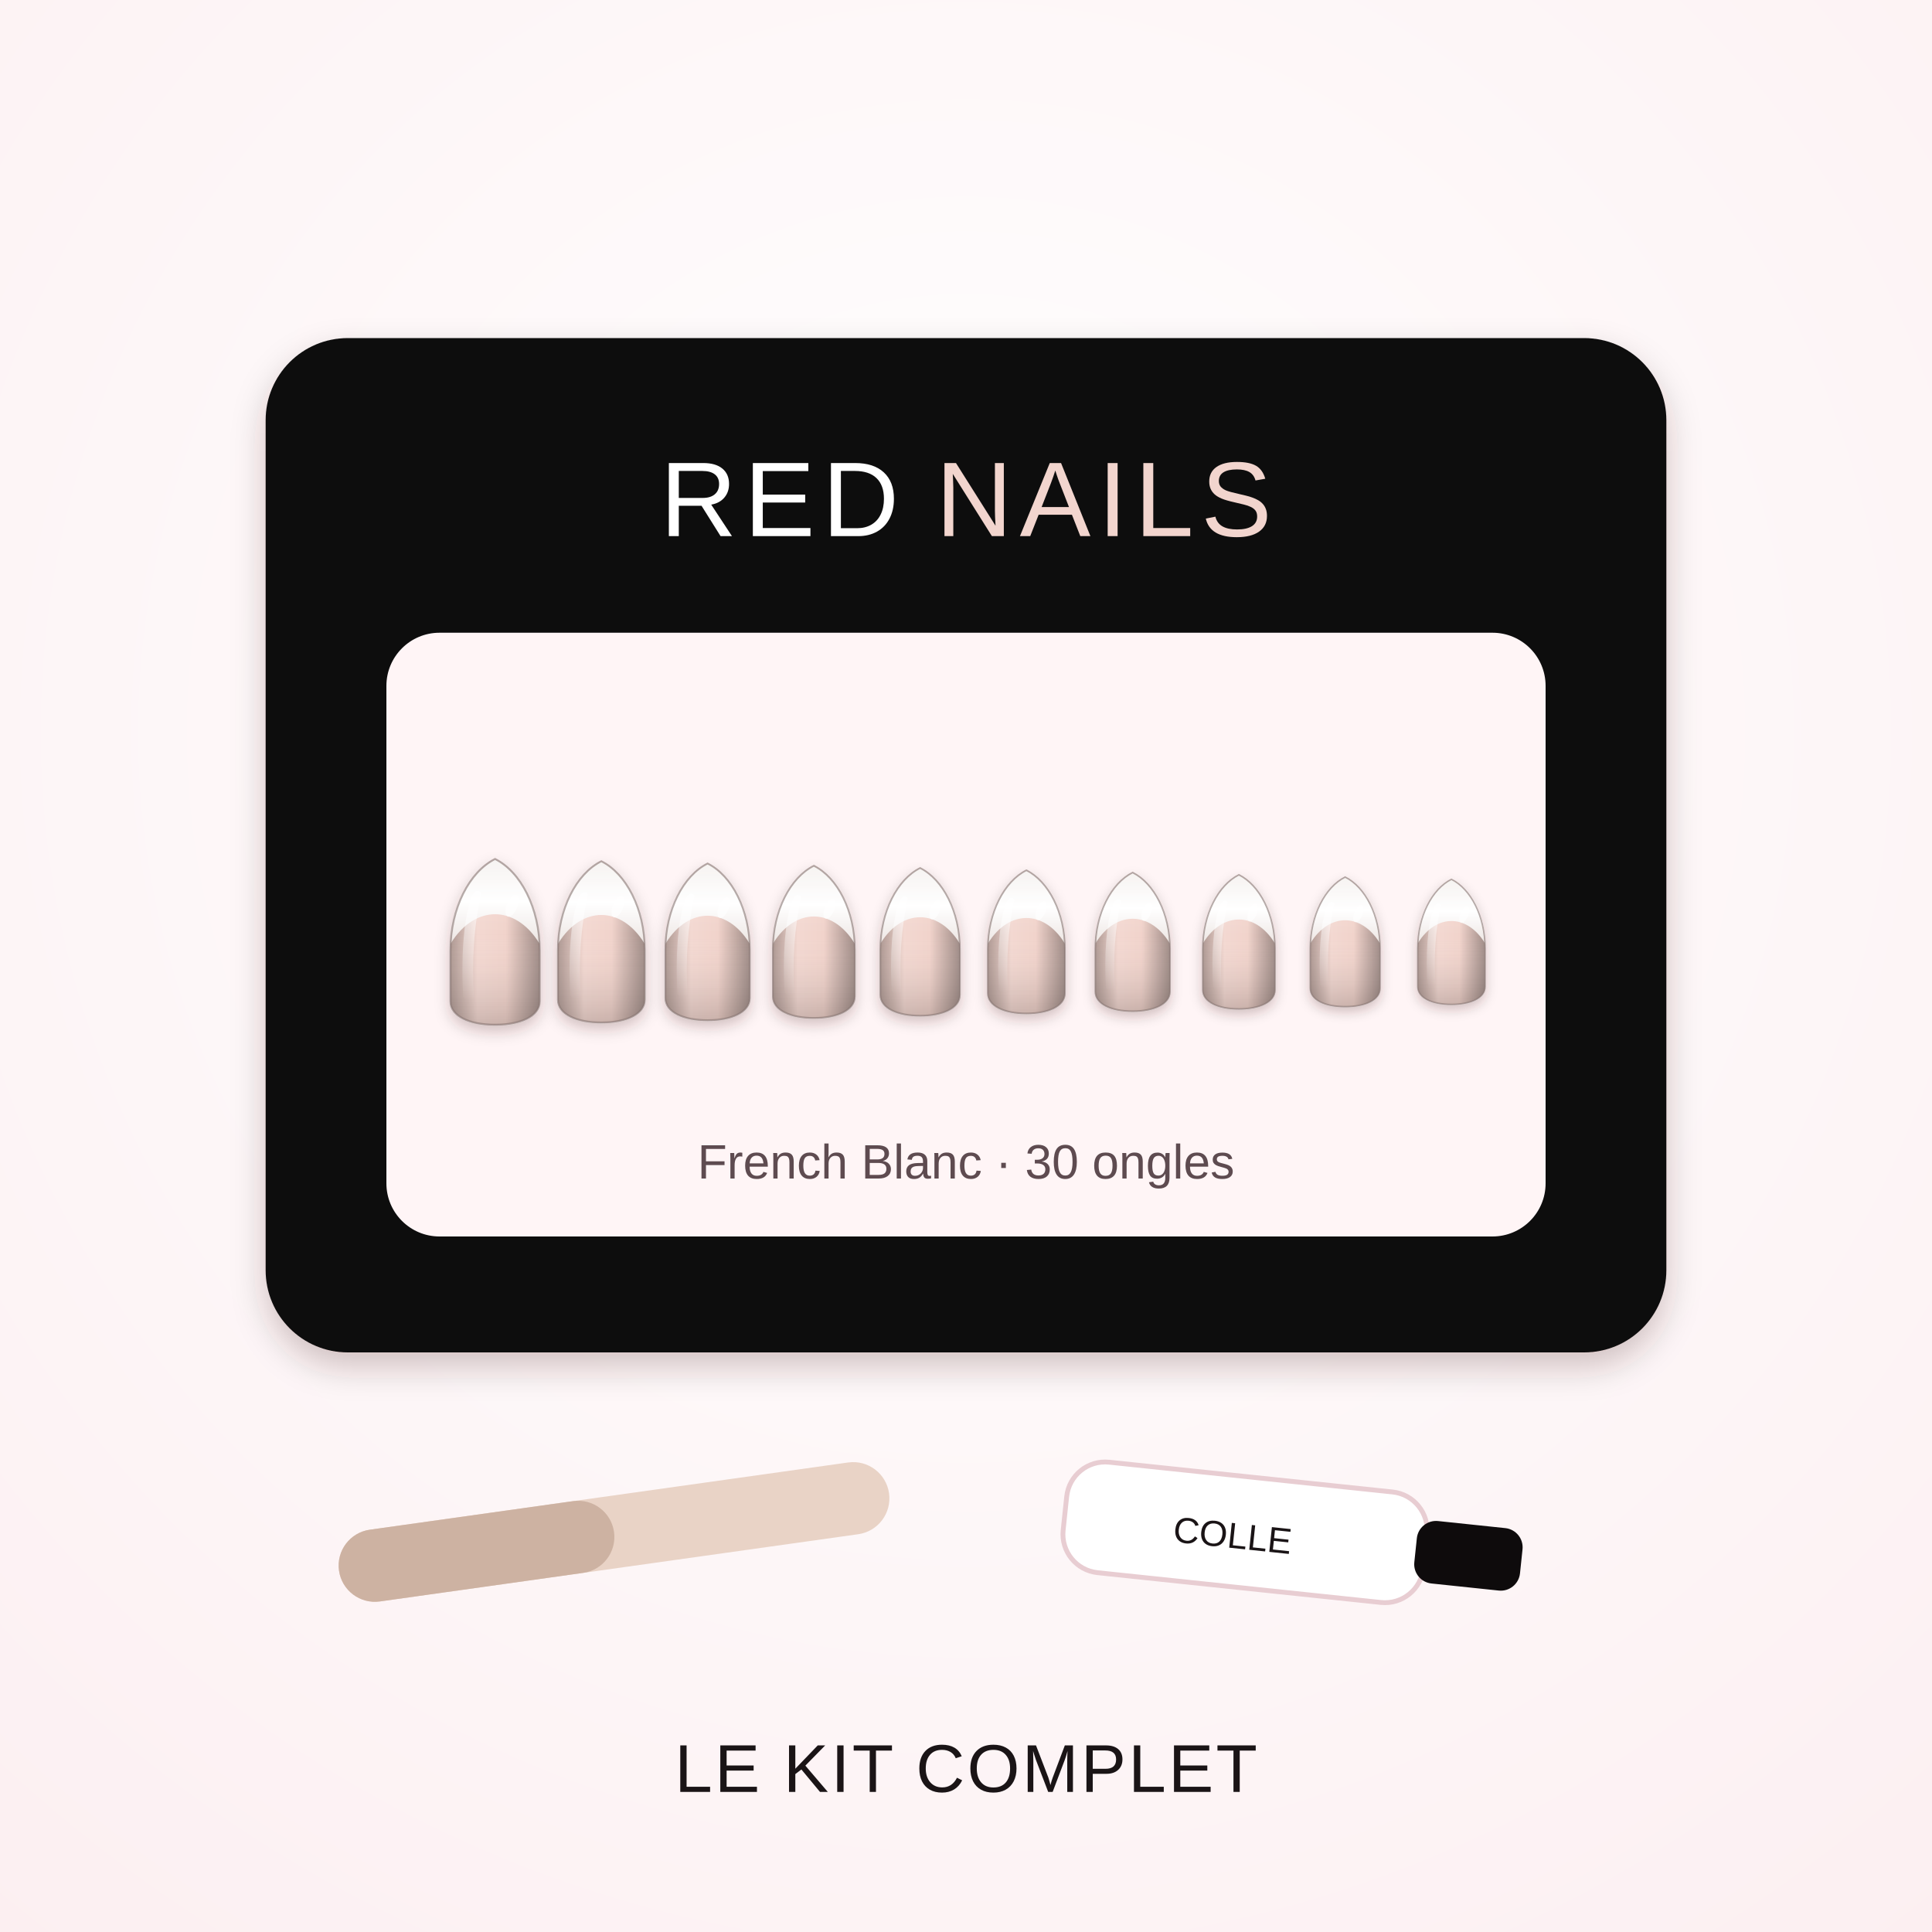
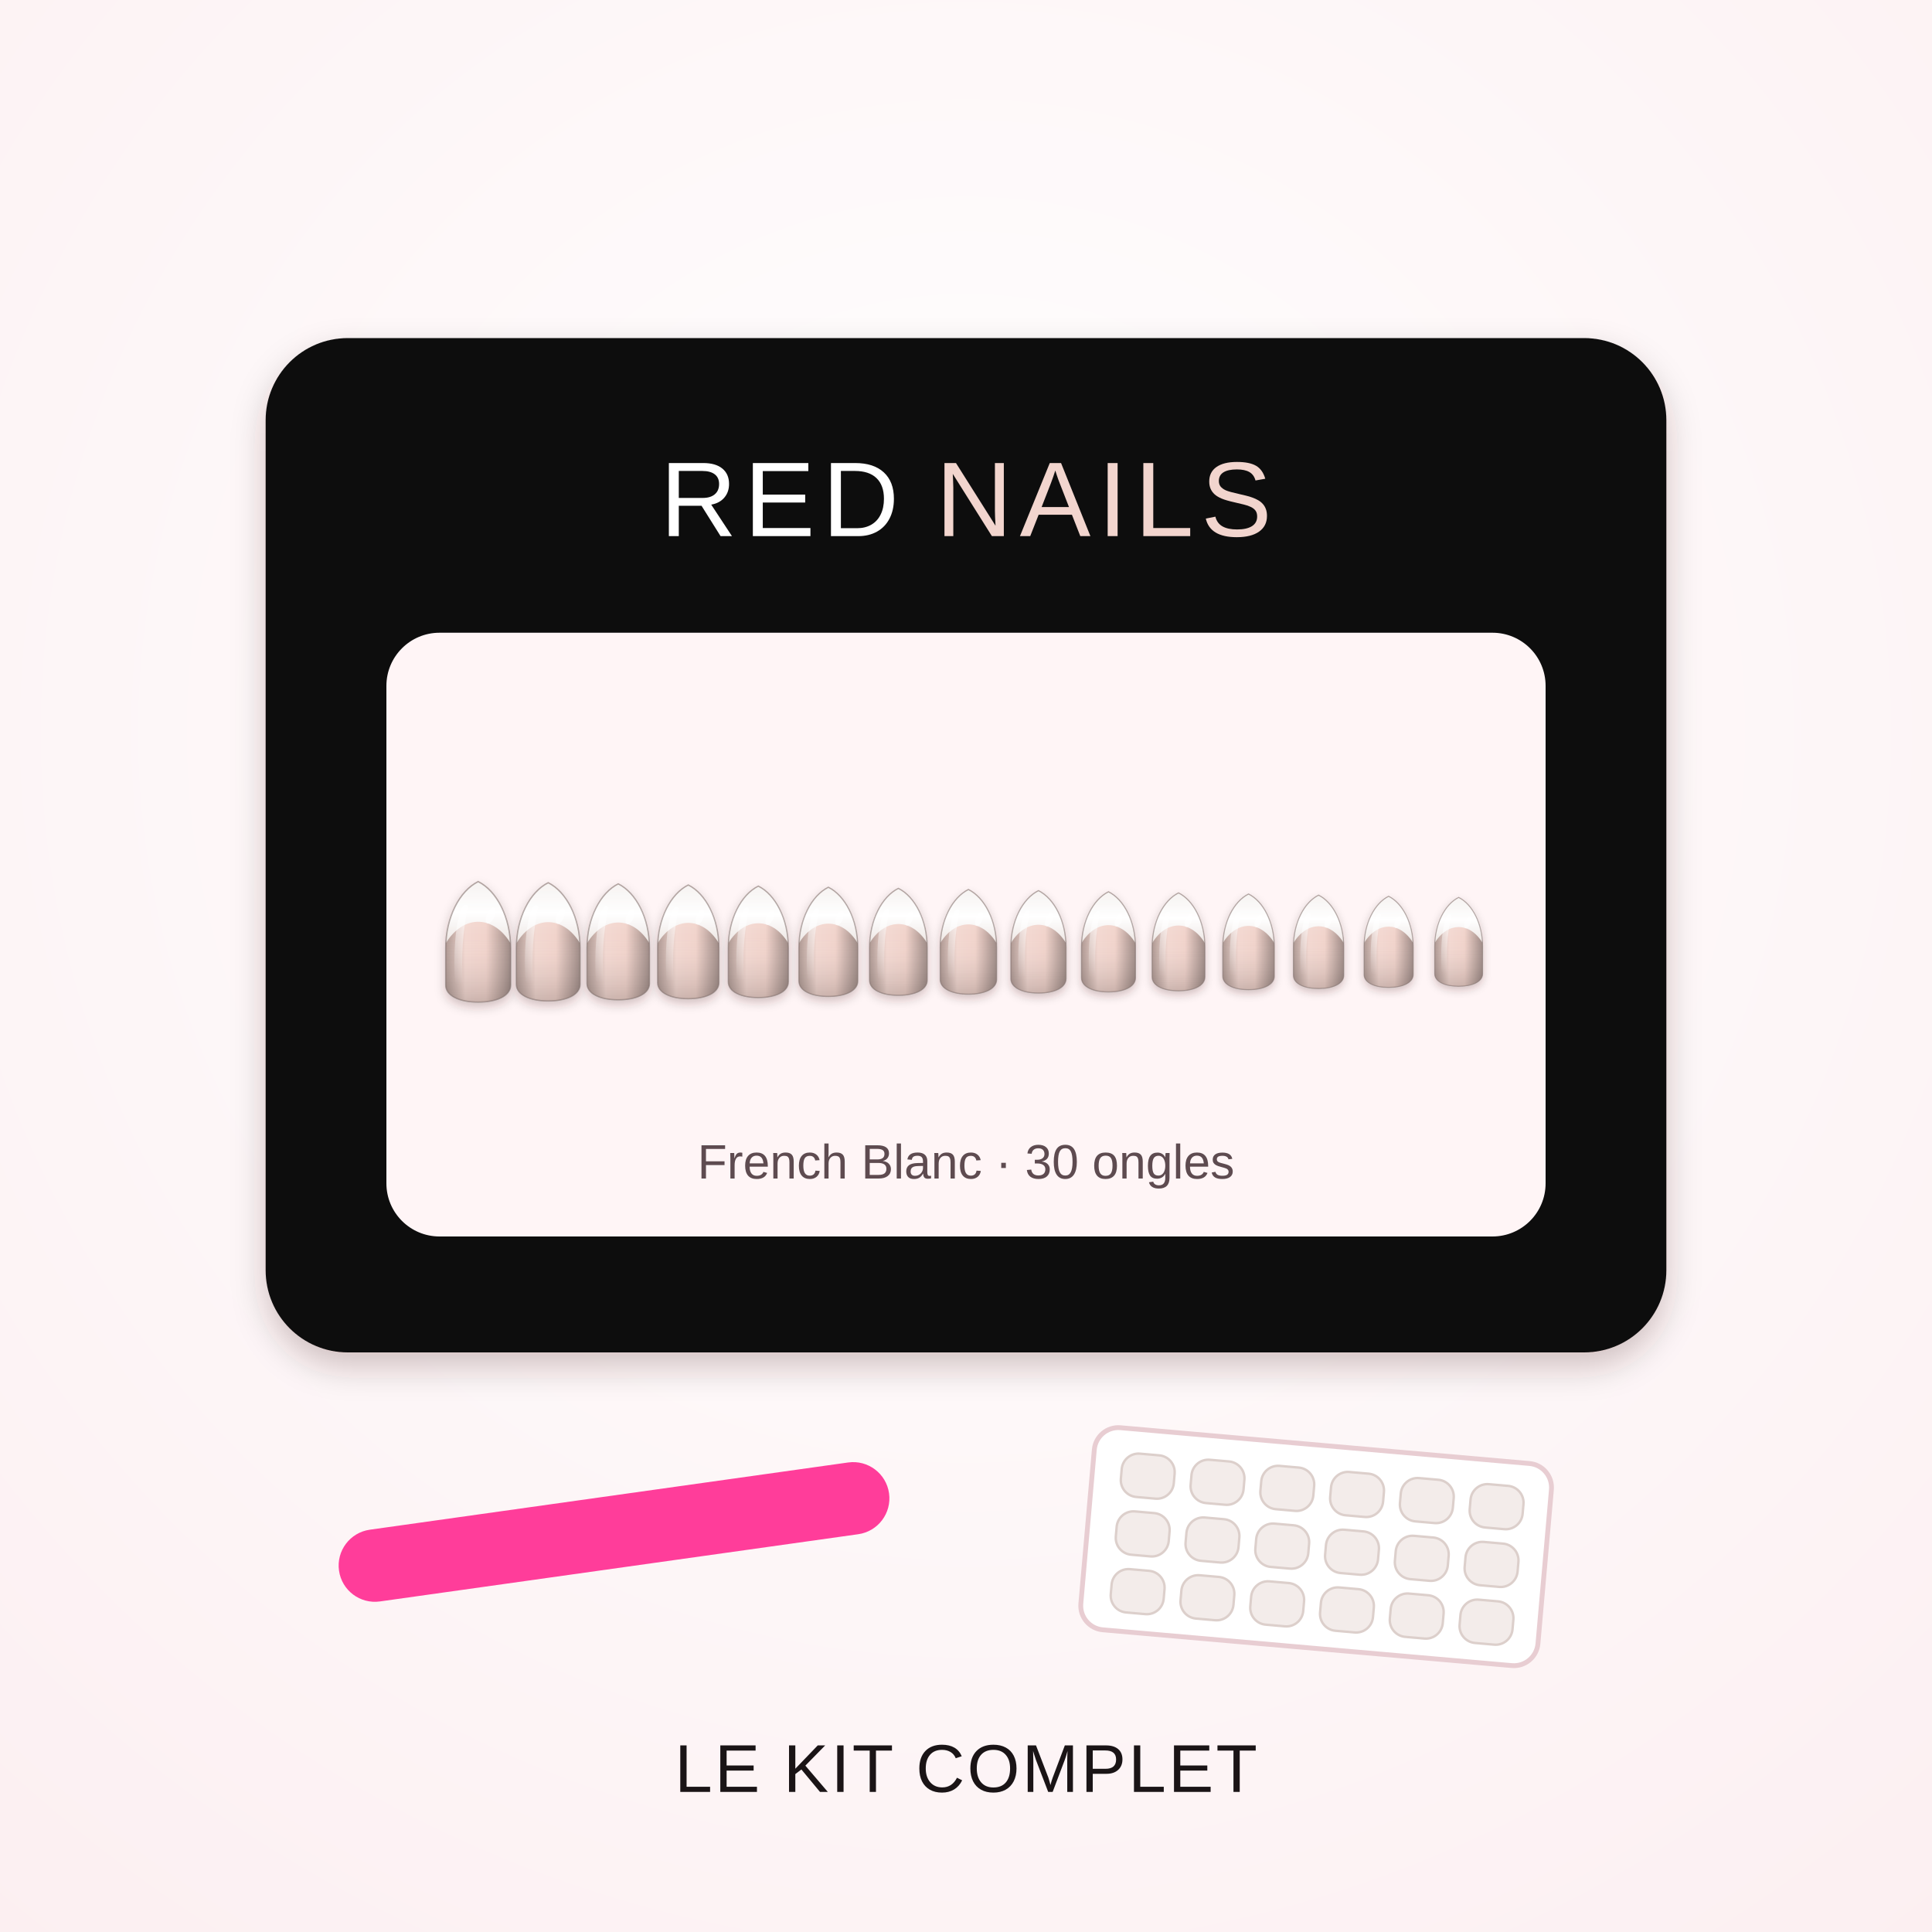
<svg xmlns="http://www.w3.org/2000/svg" viewBox="0 0 800 800" width="800" height="800" role="img" aria-label="Kit complet RED NAILS French Blanc">
  <defs>
    <linearGradient id="nb" x1="0" y1="0" x2="1" y2="0">
      <stop offset="0" stop-color="#ae9892" />
      <stop offset=".3" stop-color="#f3d8d1" />
      <stop offset=".62" stop-color="#F1D3CB" />
      <stop offset="1" stop-color="#9f8b86" />
    </linearGradient>
    <linearGradient id="nv" x1="0" y1="0" x2="0" y2="1">
      <stop offset="0" stop-color="#fff" stop-opacity=".22" />
      <stop offset=".45" stop-color="#fff" stop-opacity="0" />
      <stop offset="1" stop-color="#000" stop-opacity=".16" />
    </linearGradient>
    <linearGradient id="hl" x1="0" y1="0" x2="0" y2="1">
      <stop offset="0" stop-color="#fff" stop-opacity=".95" />
      <stop offset="1" stop-color="#fff" stop-opacity="0" />
    </linearGradient>
    <linearGradient id="tip" x1="0" y1="0" x2="0" y2="1">
      <stop offset="0" stop-color="#F4F0EE" />
      <stop offset=".5" stop-color="#FFFFFF" />
      <stop offset="1" stop-color="#EDE6E3" />
    </linearGradient>
    <linearGradient id="skin" x1="0" y1="0" x2="1" y2="0">
      <stop offset="0" stop-color="#D9A383" />
      <stop offset=".45" stop-color="#F0C8AE" />
      <stop offset="1" stop-color="#D49C7C" />
    </linearGradient>
    <radialGradient id="bg" cx=".5" cy=".38" r=".8">
      <stop offset="0" stop-color="#FFFFFF" />
      <stop offset="1" stop-color="#fceff1" />
    </radialGradient>
    <filter id="sh" x="-30%" y="-30%" width="160%" height="160%">
      <feDropShadow dx="0" dy="6" stdDeviation="7" flood-color="#3A0A14" flood-opacity=".22" />
    </filter>
  </defs>
  <rect width="800" height="800" fill="url(#bg)" />
  <rect x="110" y="140" width="580" height="420" rx="34" fill="#0E0B0C" filter="url(#sh)" />
  <text x="400" y="222" text-anchor="middle" font-family="'Arial Black','Helvetica Neue',Arial,sans-serif" font-size="44" fill="#fff" letter-spacing="3">RED <tspan fill="#f2d5ce">NAILS</tspan>
  </text>
  <rect x="160" y="262" width="480" height="250" rx="22" fill="#FFF5F6" />
-   <g transform="translate(205 390) rotate(0) scale(0.44) translate(-50 -80)" filter="url(#sh)">
+   <g transform="translate(198 390) rotate(0) scale(0.32) translate(-50 -80)" filter="url(#sh)">
    <path d="M50 2 C74 14 92 48 92 88 L92 136 C92 150 74 158 50 158 C26 158 8 150 8 136 L8 88 C8 48 26 14 50 2Z" fill="url(#nb)" />
    <path d="M8 82 C8 46 26 14 50 2 C74 14 92 46 92 82 C80 62 64 54 50 54 C36 54 20 62 8 82Z" fill="url(#tip)" />
    <path d="M50 2 C74 14 92 48 92 88 L92 136 C92 150 74 158 50 158 C26 158 8 150 8 136 L8 88 C8 48 26 14 50 2Z" fill="url(#nv)" />
    <path d="M27 40 C20 62 18 96 20 132 C23 137 28 137 30 132 C28 98 30 66 37 34 C34 30 30 32 27 40Z" fill="url(#hl)" opacity=".7" />
    <ellipse cx="66" cy="46" rx="5" ry="11" transform="rotate(22 66 46)" fill="#fff" opacity=".6" />
    <path d="M50 2 C74 14 92 48 92 88 L92 136 C92 150 74 158 50 158 C26 158 8 150 8 136 L8 88 C8 48 26 14 50 2Z" fill="none" stroke="#857470" stroke-opacity="0.6" stroke-width="1.8" />
  </g>
-   <g transform="translate(249 390) rotate(0) scale(0.428) translate(-50 -80)" filter="url(#sh)">
+   <g transform="translate(227 390) rotate(0) scale(0.314) translate(-50 -80)" filter="url(#sh)">
    <path d="M50 2 C74 14 92 48 92 88 L92 136 C92 150 74 158 50 158 C26 158 8 150 8 136 L8 88 C8 48 26 14 50 2Z" fill="url(#nb)" />
    <path d="M8 82 C8 46 26 14 50 2 C74 14 92 46 92 82 C80 62 64 54 50 54 C36 54 20 62 8 82Z" fill="url(#tip)" />
    <path d="M50 2 C74 14 92 48 92 88 L92 136 C92 150 74 158 50 158 C26 158 8 150 8 136 L8 88 C8 48 26 14 50 2Z" fill="url(#nv)" />
    <path d="M27 40 C20 62 18 96 20 132 C23 137 28 137 30 132 C28 98 30 66 37 34 C34 30 30 32 27 40Z" fill="url(#hl)" opacity=".7" />
    <ellipse cx="66" cy="46" rx="5" ry="11" transform="rotate(22 66 46)" fill="#fff" opacity=".6" />
    <path d="M50 2 C74 14 92 48 92 88 L92 136 C92 150 74 158 50 158 C26 158 8 150 8 136 L8 88 C8 48 26 14 50 2Z" fill="none" stroke="#857470" stroke-opacity="0.6" stroke-width="1.8" />
  </g>
-   <g transform="translate(293 390) rotate(0) scale(0.416) translate(-50 -80)" filter="url(#sh)">
+   <g transform="translate(256 390) rotate(0) scale(0.308) translate(-50 -80)" filter="url(#sh)">
    <path d="M50 2 C74 14 92 48 92 88 L92 136 C92 150 74 158 50 158 C26 158 8 150 8 136 L8 88 C8 48 26 14 50 2Z" fill="url(#nb)" />
    <path d="M8 82 C8 46 26 14 50 2 C74 14 92 46 92 82 C80 62 64 54 50 54 C36 54 20 62 8 82Z" fill="url(#tip)" />
    <path d="M50 2 C74 14 92 48 92 88 L92 136 C92 150 74 158 50 158 C26 158 8 150 8 136 L8 88 C8 48 26 14 50 2Z" fill="url(#nv)" />
    <path d="M27 40 C20 62 18 96 20 132 C23 137 28 137 30 132 C28 98 30 66 37 34 C34 30 30 32 27 40Z" fill="url(#hl)" opacity=".7" />
    <ellipse cx="66" cy="46" rx="5" ry="11" transform="rotate(22 66 46)" fill="#fff" opacity=".6" />
    <path d="M50 2 C74 14 92 48 92 88 L92 136 C92 150 74 158 50 158 C26 158 8 150 8 136 L8 88 C8 48 26 14 50 2Z" fill="none" stroke="#857470" stroke-opacity="0.6" stroke-width="1.8" />
  </g>
-   <g transform="translate(337 390) rotate(0) scale(0.404) translate(-50 -80)" filter="url(#sh)">
+   <g transform="translate(285 390) rotate(0) scale(0.302) translate(-50 -80)" filter="url(#sh)">
    <path d="M50 2 C74 14 92 48 92 88 L92 136 C92 150 74 158 50 158 C26 158 8 150 8 136 L8 88 C8 48 26 14 50 2Z" fill="url(#nb)" />
    <path d="M8 82 C8 46 26 14 50 2 C74 14 92 46 92 82 C80 62 64 54 50 54 C36 54 20 62 8 82Z" fill="url(#tip)" />
    <path d="M50 2 C74 14 92 48 92 88 L92 136 C92 150 74 158 50 158 C26 158 8 150 8 136 L8 88 C8 48 26 14 50 2Z" fill="url(#nv)" />
    <path d="M27 40 C20 62 18 96 20 132 C23 137 28 137 30 132 C28 98 30 66 37 34 C34 30 30 32 27 40Z" fill="url(#hl)" opacity=".7" />
    <ellipse cx="66" cy="46" rx="5" ry="11" transform="rotate(22 66 46)" fill="#fff" opacity=".6" />
    <path d="M50 2 C74 14 92 48 92 88 L92 136 C92 150 74 158 50 158 C26 158 8 150 8 136 L8 88 C8 48 26 14 50 2Z" fill="none" stroke="#857470" stroke-opacity="0.6" stroke-width="1.8" />
  </g>
-   <g transform="translate(381 390) rotate(0) scale(0.392) translate(-50 -80)" filter="url(#sh)">
+   <g transform="translate(314 390) rotate(0) scale(0.296) translate(-50 -80)" filter="url(#sh)">
    <path d="M50 2 C74 14 92 48 92 88 L92 136 C92 150 74 158 50 158 C26 158 8 150 8 136 L8 88 C8 48 26 14 50 2Z" fill="url(#nb)" />
    <path d="M8 82 C8 46 26 14 50 2 C74 14 92 46 92 82 C80 62 64 54 50 54 C36 54 20 62 8 82Z" fill="url(#tip)" />
    <path d="M50 2 C74 14 92 48 92 88 L92 136 C92 150 74 158 50 158 C26 158 8 150 8 136 L8 88 C8 48 26 14 50 2Z" fill="url(#nv)" />
    <path d="M27 40 C20 62 18 96 20 132 C23 137 28 137 30 132 C28 98 30 66 37 34 C34 30 30 32 27 40Z" fill="url(#hl)" opacity=".7" />
    <ellipse cx="66" cy="46" rx="5" ry="11" transform="rotate(22 66 46)" fill="#fff" opacity=".6" />
    <path d="M50 2 C74 14 92 48 92 88 L92 136 C92 150 74 158 50 158 C26 158 8 150 8 136 L8 88 C8 48 26 14 50 2Z" fill="none" stroke="#857470" stroke-opacity="0.6" stroke-width="1.8" />
  </g>
-   <g transform="translate(425 390) rotate(0) scale(0.38) translate(-50 -80)" filter="url(#sh)">
+   <g transform="translate(343 390) rotate(0) scale(0.29) translate(-50 -80)" filter="url(#sh)">
    <path d="M50 2 C74 14 92 48 92 88 L92 136 C92 150 74 158 50 158 C26 158 8 150 8 136 L8 88 C8 48 26 14 50 2Z" fill="url(#nb)" />
    <path d="M8 82 C8 46 26 14 50 2 C74 14 92 46 92 82 C80 62 64 54 50 54 C36 54 20 62 8 82Z" fill="url(#tip)" />
    <path d="M50 2 C74 14 92 48 92 88 L92 136 C92 150 74 158 50 158 C26 158 8 150 8 136 L8 88 C8 48 26 14 50 2Z" fill="url(#nv)" />
    <path d="M27 40 C20 62 18 96 20 132 C23 137 28 137 30 132 C28 98 30 66 37 34 C34 30 30 32 27 40Z" fill="url(#hl)" opacity=".7" />
    <ellipse cx="66" cy="46" rx="5" ry="11" transform="rotate(22 66 46)" fill="#fff" opacity=".6" />
    <path d="M50 2 C74 14 92 48 92 88 L92 136 C92 150 74 158 50 158 C26 158 8 150 8 136 L8 88 C8 48 26 14 50 2Z" fill="none" stroke="#857470" stroke-opacity="0.6" stroke-width="1.8" />
  </g>
-   <g transform="translate(469 390) rotate(0) scale(0.368) translate(-50 -80)" filter="url(#sh)">
+   <g transform="translate(372 390) rotate(0) scale(0.284) translate(-50 -80)" filter="url(#sh)">
    <path d="M50 2 C74 14 92 48 92 88 L92 136 C92 150 74 158 50 158 C26 158 8 150 8 136 L8 88 C8 48 26 14 50 2Z" fill="url(#nb)" />
    <path d="M8 82 C8 46 26 14 50 2 C74 14 92 46 92 82 C80 62 64 54 50 54 C36 54 20 62 8 82Z" fill="url(#tip)" />
    <path d="M50 2 C74 14 92 48 92 88 L92 136 C92 150 74 158 50 158 C26 158 8 150 8 136 L8 88 C8 48 26 14 50 2Z" fill="url(#nv)" />
    <path d="M27 40 C20 62 18 96 20 132 C23 137 28 137 30 132 C28 98 30 66 37 34 C34 30 30 32 27 40Z" fill="url(#hl)" opacity=".7" />
    <ellipse cx="66" cy="46" rx="5" ry="11" transform="rotate(22 66 46)" fill="#fff" opacity=".6" />
    <path d="M50 2 C74 14 92 48 92 88 L92 136 C92 150 74 158 50 158 C26 158 8 150 8 136 L8 88 C8 48 26 14 50 2Z" fill="none" stroke="#857470" stroke-opacity="0.6" stroke-width="1.8" />
  </g>
-   <g transform="translate(513 390) rotate(0) scale(0.356) translate(-50 -80)" filter="url(#sh)">
+   <g transform="translate(401 390) rotate(0) scale(0.278) translate(-50 -80)" filter="url(#sh)">
    <path d="M50 2 C74 14 92 48 92 88 L92 136 C92 150 74 158 50 158 C26 158 8 150 8 136 L8 88 C8 48 26 14 50 2Z" fill="url(#nb)" />
    <path d="M8 82 C8 46 26 14 50 2 C74 14 92 46 92 82 C80 62 64 54 50 54 C36 54 20 62 8 82Z" fill="url(#tip)" />
    <path d="M50 2 C74 14 92 48 92 88 L92 136 C92 150 74 158 50 158 C26 158 8 150 8 136 L8 88 C8 48 26 14 50 2Z" fill="url(#nv)" />
    <path d="M27 40 C20 62 18 96 20 132 C23 137 28 137 30 132 C28 98 30 66 37 34 C34 30 30 32 27 40Z" fill="url(#hl)" opacity=".7" />
    <ellipse cx="66" cy="46" rx="5" ry="11" transform="rotate(22 66 46)" fill="#fff" opacity=".6" />
    <path d="M50 2 C74 14 92 48 92 88 L92 136 C92 150 74 158 50 158 C26 158 8 150 8 136 L8 88 C8 48 26 14 50 2Z" fill="none" stroke="#857470" stroke-opacity="0.6" stroke-width="1.8" />
  </g>
-   <g transform="translate(557 390) rotate(0) scale(0.344) translate(-50 -80)" filter="url(#sh)">
+   <g transform="translate(430 390) rotate(0) scale(0.272) translate(-50 -80)" filter="url(#sh)">
    <path d="M50 2 C74 14 92 48 92 88 L92 136 C92 150 74 158 50 158 C26 158 8 150 8 136 L8 88 C8 48 26 14 50 2Z" fill="url(#nb)" />
    <path d="M8 82 C8 46 26 14 50 2 C74 14 92 46 92 82 C80 62 64 54 50 54 C36 54 20 62 8 82Z" fill="url(#tip)" />
    <path d="M50 2 C74 14 92 48 92 88 L92 136 C92 150 74 158 50 158 C26 158 8 150 8 136 L8 88 C8 48 26 14 50 2Z" fill="url(#nv)" />
    <path d="M27 40 C20 62 18 96 20 132 C23 137 28 137 30 132 C28 98 30 66 37 34 C34 30 30 32 27 40Z" fill="url(#hl)" opacity=".7" />
    <ellipse cx="66" cy="46" rx="5" ry="11" transform="rotate(22 66 46)" fill="#fff" opacity=".6" />
    <path d="M50 2 C74 14 92 48 92 88 L92 136 C92 150 74 158 50 158 C26 158 8 150 8 136 L8 88 C8 48 26 14 50 2Z" fill="none" stroke="#857470" stroke-opacity="0.6" stroke-width="1.8" />
  </g>
-   <g transform="translate(601 390) rotate(0) scale(0.332) translate(-50 -80)" filter="url(#sh)">
+   <g transform="translate(459 390) rotate(0) scale(0.266) translate(-50 -80)" filter="url(#sh)">
+     <path d="M50 2 C74 14 92 48 92 88 L92 136 C92 150 74 158 50 158 C26 158 8 150 8 136 L8 88 C8 48 26 14 50 2Z" fill="url(#nb)" />
+     <path d="M8 82 C8 46 26 14 50 2 C74 14 92 46 92 82 C80 62 64 54 50 54 C36 54 20 62 8 82Z" fill="url(#tip)" />
+     <path d="M50 2 C74 14 92 48 92 88 L92 136 C92 150 74 158 50 158 C26 158 8 150 8 136 L8 88 C8 48 26 14 50 2Z" fill="url(#nv)" />
+     <path d="M27 40 C20 62 18 96 20 132 C23 137 28 137 30 132 C28 98 30 66 37 34 C34 30 30 32 27 40Z" fill="url(#hl)" opacity=".7" />
+     <ellipse cx="66" cy="46" rx="5" ry="11" transform="rotate(22 66 46)" fill="#fff" opacity=".6" />
+     <path d="M50 2 C74 14 92 48 92 88 L92 136 C92 150 74 158 50 158 C26 158 8 150 8 136 L8 88 C8 48 26 14 50 2Z" fill="none" stroke="#857470" stroke-opacity="0.6" stroke-width="1.8" />
+   </g>
+   <g transform="translate(488 390) rotate(0) scale(0.26) translate(-50 -80)" filter="url(#sh)">
+     <path d="M50 2 C74 14 92 48 92 88 L92 136 C92 150 74 158 50 158 C26 158 8 150 8 136 L8 88 C8 48 26 14 50 2Z" fill="url(#nb)" />
+     <path d="M8 82 C8 46 26 14 50 2 C74 14 92 46 92 82 C80 62 64 54 50 54 C36 54 20 62 8 82Z" fill="url(#tip)" />
+     <path d="M50 2 C74 14 92 48 92 88 L92 136 C92 150 74 158 50 158 C26 158 8 150 8 136 L8 88 C8 48 26 14 50 2Z" fill="url(#nv)" />
+     <path d="M27 40 C20 62 18 96 20 132 C23 137 28 137 30 132 C28 98 30 66 37 34 C34 30 30 32 27 40Z" fill="url(#hl)" opacity=".7" />
+     <ellipse cx="66" cy="46" rx="5" ry="11" transform="rotate(22 66 46)" fill="#fff" opacity=".6" />
+     <path d="M50 2 C74 14 92 48 92 88 L92 136 C92 150 74 158 50 158 C26 158 8 150 8 136 L8 88 C8 48 26 14 50 2Z" fill="none" stroke="#857470" stroke-opacity="0.6" stroke-width="1.8" />
+   </g>
+   <g transform="translate(517 390) rotate(0) scale(0.254) translate(-50 -80)" filter="url(#sh)">
+     <path d="M50 2 C74 14 92 48 92 88 L92 136 C92 150 74 158 50 158 C26 158 8 150 8 136 L8 88 C8 48 26 14 50 2Z" fill="url(#nb)" />
+     <path d="M8 82 C8 46 26 14 50 2 C74 14 92 46 92 82 C80 62 64 54 50 54 C36 54 20 62 8 82Z" fill="url(#tip)" />
+     <path d="M50 2 C74 14 92 48 92 88 L92 136 C92 150 74 158 50 158 C26 158 8 150 8 136 L8 88 C8 48 26 14 50 2Z" fill="url(#nv)" />
+     <path d="M27 40 C20 62 18 96 20 132 C23 137 28 137 30 132 C28 98 30 66 37 34 C34 30 30 32 27 40Z" fill="url(#hl)" opacity=".7" />
+     <ellipse cx="66" cy="46" rx="5" ry="11" transform="rotate(22 66 46)" fill="#fff" opacity=".6" />
+     <path d="M50 2 C74 14 92 48 92 88 L92 136 C92 150 74 158 50 158 C26 158 8 150 8 136 L8 88 C8 48 26 14 50 2Z" fill="none" stroke="#857470" stroke-opacity="0.6" stroke-width="1.8" />
+   </g>
+   <g transform="translate(546 390) rotate(0) scale(0.248) translate(-50 -80)" filter="url(#sh)">
+     <path d="M50 2 C74 14 92 48 92 88 L92 136 C92 150 74 158 50 158 C26 158 8 150 8 136 L8 88 C8 48 26 14 50 2Z" fill="url(#nb)" />
+     <path d="M8 82 C8 46 26 14 50 2 C74 14 92 46 92 82 C80 62 64 54 50 54 C36 54 20 62 8 82Z" fill="url(#tip)" />
+     <path d="M50 2 C74 14 92 48 92 88 L92 136 C92 150 74 158 50 158 C26 158 8 150 8 136 L8 88 C8 48 26 14 50 2Z" fill="url(#nv)" />
+     <path d="M27 40 C20 62 18 96 20 132 C23 137 28 137 30 132 C28 98 30 66 37 34 C34 30 30 32 27 40Z" fill="url(#hl)" opacity=".7" />
+     <ellipse cx="66" cy="46" rx="5" ry="11" transform="rotate(22 66 46)" fill="#fff" opacity=".6" />
+     <path d="M50 2 C74 14 92 48 92 88 L92 136 C92 150 74 158 50 158 C26 158 8 150 8 136 L8 88 C8 48 26 14 50 2Z" fill="none" stroke="#857470" stroke-opacity="0.6" stroke-width="1.8" />
+   </g>
+   <g transform="translate(575 390) rotate(0) scale(0.242) translate(-50 -80)" filter="url(#sh)">
+     <path d="M50 2 C74 14 92 48 92 88 L92 136 C92 150 74 158 50 158 C26 158 8 150 8 136 L8 88 C8 48 26 14 50 2Z" fill="url(#nb)" />
+     <path d="M8 82 C8 46 26 14 50 2 C74 14 92 46 92 82 C80 62 64 54 50 54 C36 54 20 62 8 82Z" fill="url(#tip)" />
+     <path d="M50 2 C74 14 92 48 92 88 L92 136 C92 150 74 158 50 158 C26 158 8 150 8 136 L8 88 C8 48 26 14 50 2Z" fill="url(#nv)" />
+     <path d="M27 40 C20 62 18 96 20 132 C23 137 28 137 30 132 C28 98 30 66 37 34 C34 30 30 32 27 40Z" fill="url(#hl)" opacity=".7" />
+     <ellipse cx="66" cy="46" rx="5" ry="11" transform="rotate(22 66 46)" fill="#fff" opacity=".6" />
+     <path d="M50 2 C74 14 92 48 92 88 L92 136 C92 150 74 158 50 158 C26 158 8 150 8 136 L8 88 C8 48 26 14 50 2Z" fill="none" stroke="#857470" stroke-opacity="0.6" stroke-width="1.8" />
+   </g>
+   <g transform="translate(604 390) rotate(0) scale(0.236) translate(-50 -80)" filter="url(#sh)">
    <path d="M50 2 C74 14 92 48 92 88 L92 136 C92 150 74 158 50 158 C26 158 8 150 8 136 L8 88 C8 48 26 14 50 2Z" fill="url(#nb)" />
    <path d="M8 82 C8 46 26 14 50 2 C74 14 92 46 92 82 C80 62 64 54 50 54 C36 54 20 62 8 82Z" fill="url(#tip)" />
    <path d="M50 2 C74 14 92 48 92 88 L92 136 C92 150 74 158 50 158 C26 158 8 150 8 136 L8 88 C8 48 26 14 50 2Z" fill="url(#nv)" />
    <path d="M27 40 C20 62 18 96 20 132 C23 137 28 137 30 132 C28 98 30 66 37 34 C34 30 30 32 27 40Z" fill="url(#hl)" opacity=".7" />
    <ellipse cx="66" cy="46" rx="5" ry="11" transform="rotate(22 66 46)" fill="#fff" opacity=".6" />
    <path d="M50 2 C74 14 92 48 92 88 L92 136 C92 150 74 158 50 158 C26 158 8 150 8 136 L8 88 C8 48 26 14 50 2Z" fill="none" stroke="#857470" stroke-opacity="0.6" stroke-width="1.8" />
  </g>
  <text x="400" y="488" text-anchor="middle" font-family="Arial,sans-serif" font-size="20" fill="#5E4B50">French Blanc · 30 ongles</text>
  <g transform="rotate(-8 250 640)">
-     <rect x="140" y="620" width="230" height="30" rx="15" fill="#E9D3C6" />
-     <rect x="140" y="620" width="115" height="30" rx="15" fill="#CDB2A2" />
+     <rect x="140" y="620" width="230" height="30" rx="15" fill="#FF3D9A" />
  </g>
-   <g transform="rotate(6 520 640)">
-     <rect x="440" y="612" width="150" height="46" rx="16" fill="#fff" stroke="#E8CDD2" stroke-width="2" />
-     <rect x="586" y="622" width="44" height="26" rx="8" fill="#0E0B0C" />
-     <text x="510" y="642" text-anchor="middle" font-family="Arial,sans-serif" font-size="15" fill="#1A1416">COLLE</text>
+   <g transform="rotate(5 540 640)">
+     <rect x="450" y="598" width="190" height="84" rx="10" fill="#fff" stroke="#E8CDD2" stroke-width="2" />
+     <rect x="462" y="608" width="22" height="18" rx="7" fill="#F3ECEA" stroke="#DCCFCB" />
+     <rect x="491" y="608" width="22" height="18" rx="7" fill="#F3ECEA" stroke="#DCCFCB" />
+     <rect x="520" y="608" width="22" height="18" rx="7" fill="#F3ECEA" stroke="#DCCFCB" />
+     <rect x="549" y="608" width="22" height="18" rx="7" fill="#F3ECEA" stroke="#DCCFCB" />
+     <rect x="578" y="608" width="22" height="18" rx="7" fill="#F3ECEA" stroke="#DCCFCB" />
+     <rect x="607" y="608" width="22" height="18" rx="7" fill="#F3ECEA" stroke="#DCCFCB" />
+     <rect x="462" y="632" width="22" height="18" rx="7" fill="#F3ECEA" stroke="#DCCFCB" />
+     <rect x="491" y="632" width="22" height="18" rx="7" fill="#F3ECEA" stroke="#DCCFCB" />
+     <rect x="520" y="632" width="22" height="18" rx="7" fill="#F3ECEA" stroke="#DCCFCB" />
+     <rect x="549" y="632" width="22" height="18" rx="7" fill="#F3ECEA" stroke="#DCCFCB" />
+     <rect x="578" y="632" width="22" height="18" rx="7" fill="#F3ECEA" stroke="#DCCFCB" />
+     <rect x="607" y="632" width="22" height="18" rx="7" fill="#F3ECEA" stroke="#DCCFCB" />
+     <rect x="462" y="656" width="22" height="18" rx="7" fill="#F3ECEA" stroke="#DCCFCB" />
+     <rect x="491" y="656" width="22" height="18" rx="7" fill="#F3ECEA" stroke="#DCCFCB" />
+     <rect x="520" y="656" width="22" height="18" rx="7" fill="#F3ECEA" stroke="#DCCFCB" />
+     <rect x="549" y="656" width="22" height="18" rx="7" fill="#F3ECEA" stroke="#DCCFCB" />
+     <rect x="578" y="656" width="22" height="18" rx="7" fill="#F3ECEA" stroke="#DCCFCB" />
+     <rect x="607" y="656" width="22" height="18" rx="7" fill="#F3ECEA" stroke="#DCCFCB" />
  </g>
  <text x="400" y="742" text-anchor="middle" font-family="'Arial Black','Helvetica Neue',Arial,sans-serif" font-size="28" fill="#1A1416" letter-spacing="1">LE KIT COMPLET</text>
</svg>
